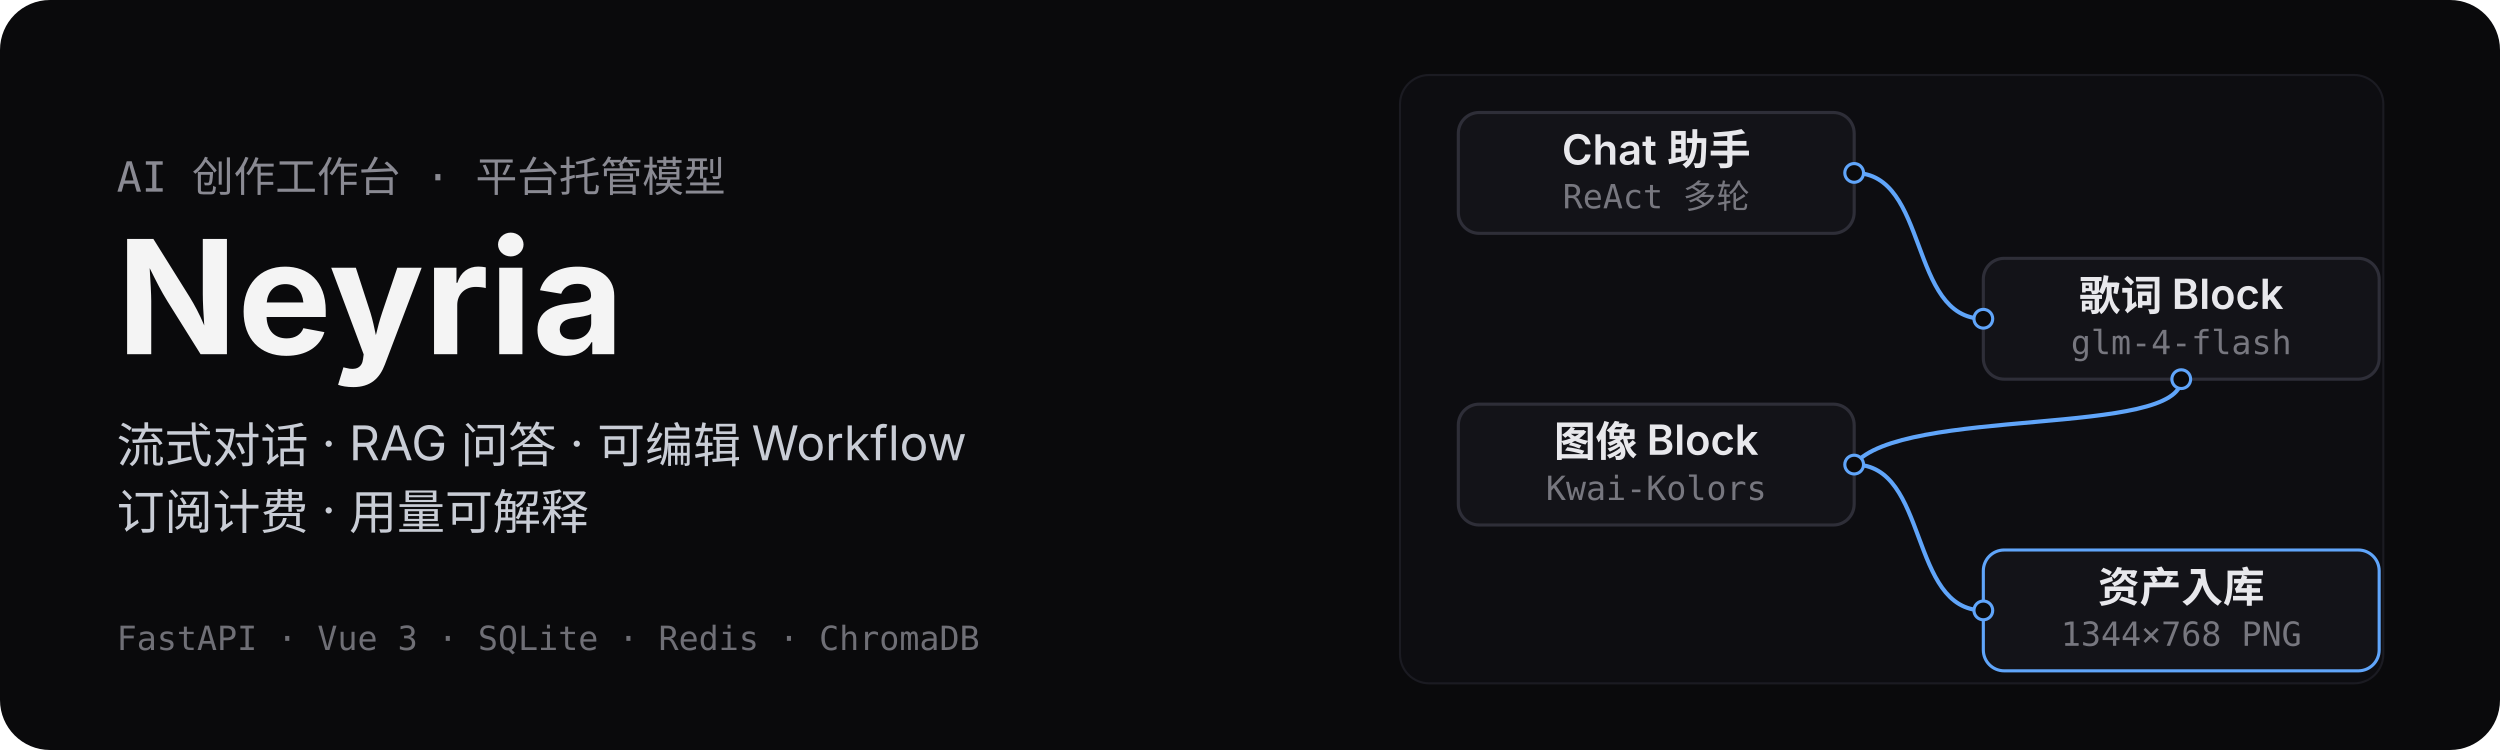
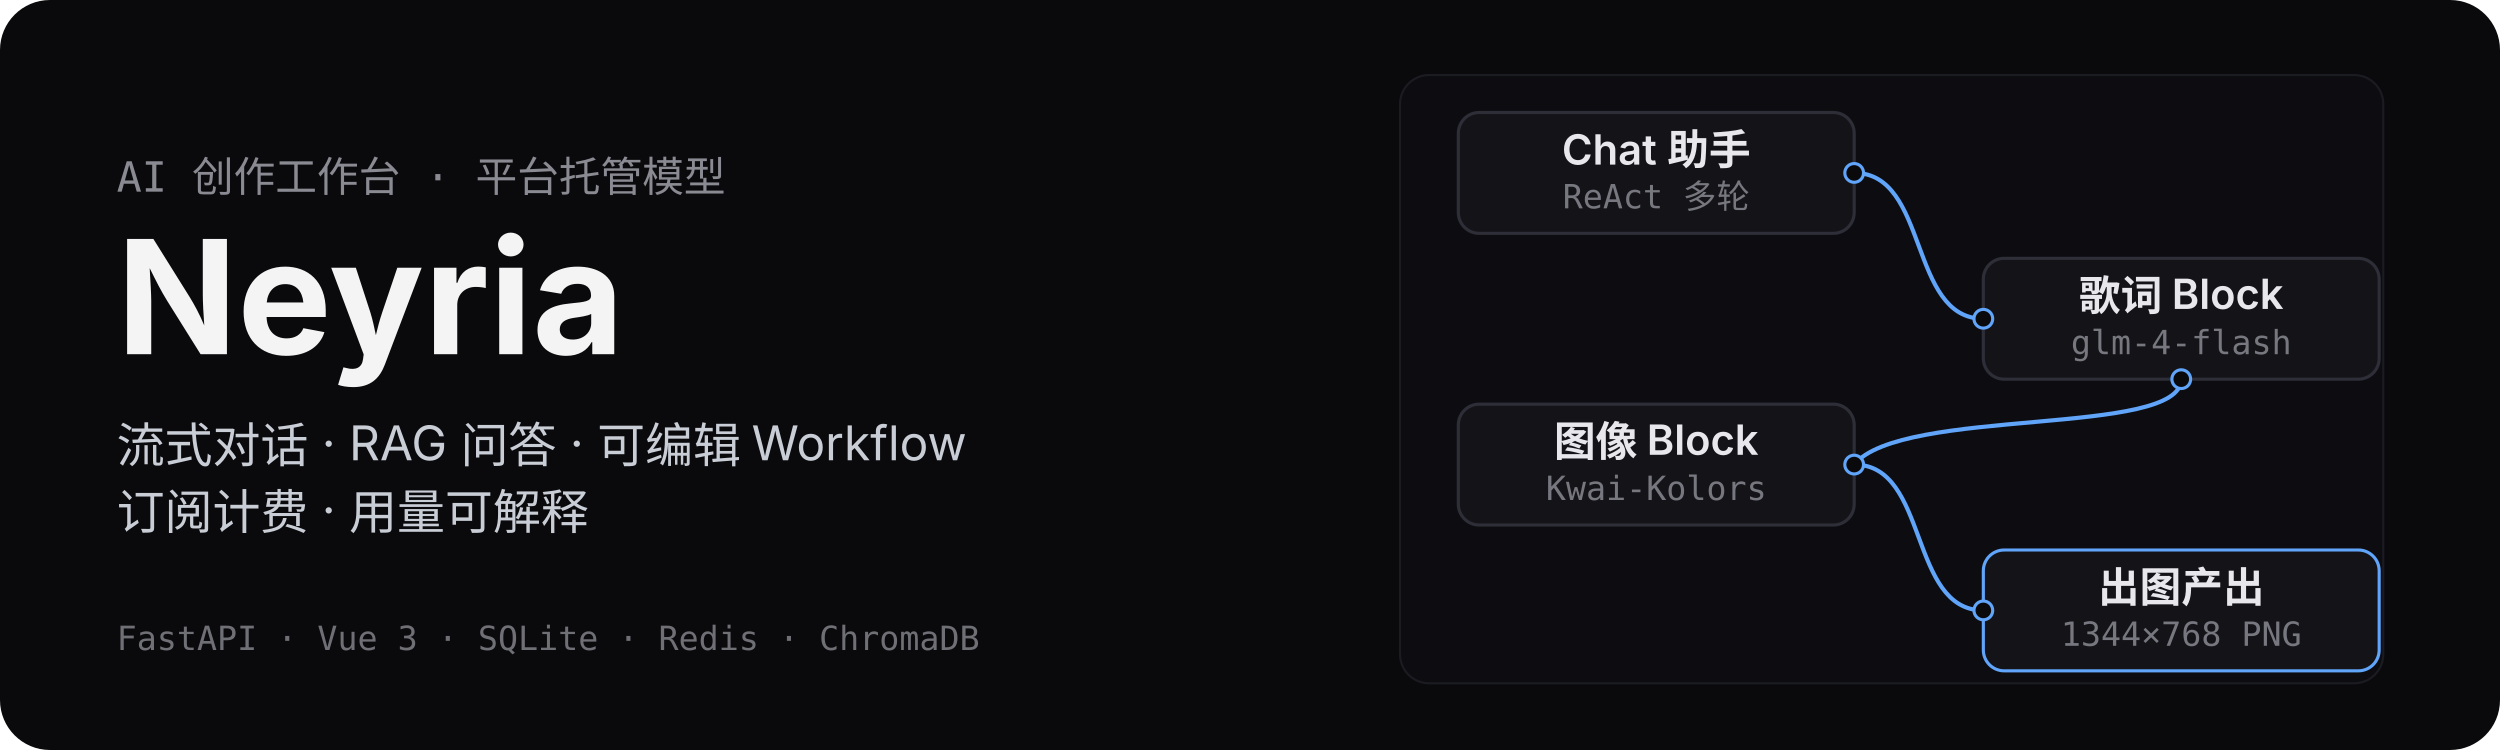
<svg xmlns="http://www.w3.org/2000/svg" width="1200" height="360" viewBox="0 0 1200 360" role="img" aria-labelledby="hero-title hero-desc">
  <rect width="1200" height="360" rx="24" fill="#0A0A0C" />
  <g id="title-block">
    <text x="56" y="92" font-family="ui-monospace, SFMono-Regular, Menlo, monospace" font-size="20" fill="#8A8A93">AI 创作工作台 · 平台托管模型</text>
    <text x="56" y="170" font-family="-apple-system, BlinkMacSystemFont, 'Segoe UI', 'PingFang SC', sans-serif" font-size="76" font-weight="700" fill="#F4F4F4">Neyria</text>
    <text x="56" y="222" font-family="-apple-system, BlinkMacSystemFont, 'Segoe UI', 'PingFang SC', sans-serif" font-size="23" fill="#C9CDD6">流式对话 · RAG 问答 · 可编辑 Workflow</text>
    <text x="56" y="254" font-family="-apple-system, BlinkMacSystemFont, 'Segoe UI', 'PingFang SC', sans-serif" font-size="23" fill="#C9CDD6">订阅计费 · 用量可解释</text>
    <text x="56" y="312" font-family="ui-monospace, SFMono-Regular, Menlo, monospace" font-size="16" fill="#6F6F76">FastAPI · Vue 3 · SQLite · Redis · ChromaDB</text>
  </g>
  <g id="workflow-proof">
    <rect x="672" y="36" width="472" height="292" rx="14" fill="#0D0D11" stroke="#1B1B22" stroke-width="1" />
    <path d="M 890 83 C 926 83, 916 153, 952 153" fill="none" stroke="#60A5FA" stroke-width="2" />
    <path d="M 1047 182 C 1047 210, 913 195, 890 223" fill="none" stroke="#60A5FA" stroke-width="2" />
    <path d="M 890 223 C 926 223, 916 293, 952 293" fill="none" stroke="#60A5FA" stroke-width="2" />
    <g id="node-chat">
      <rect x="700" y="54" width="190" height="58" rx="10" fill="#131318" stroke="#2E2E38" stroke-width="1.5" />
      <text x="795" y="79" text-anchor="middle" font-family="-apple-system, BlinkMacSystemFont, 'Segoe UI', 'PingFang SC', sans-serif" font-size="20" font-weight="600" fill="#E8E8EC">Chat 助手</text>
      <text x="795" y="100" text-anchor="middle" font-family="ui-monospace, SFMono-Regular, Menlo, monospace" font-size="16" fill="#77777F">ReAct 多轮</text>
    </g>
    <g id="node-lyrics">
      <rect x="952" y="124" width="190" height="58" rx="10" fill="#131318" stroke="#2E2E38" stroke-width="1.5" />
      <text x="1047" y="149" text-anchor="middle" font-family="-apple-system, BlinkMacSystemFont, 'Segoe UI', 'PingFang SC', sans-serif" font-size="20" font-weight="600" fill="#E8E8EC">歌词 Block</text>
      <text x="1047" y="170" text-anchor="middle" font-family="ui-monospace, SFMono-Regular, Menlo, monospace" font-size="16" fill="#77777F">glm-4-flash</text>
    </g>
    <g id="node-image">
      <rect x="700" y="194" width="190" height="58" rx="10" fill="#131318" stroke="#2E2E38" stroke-width="1.5" />
      <text x="795" y="219" text-anchor="middle" font-family="-apple-system, BlinkMacSystemFont, 'Segoe UI', 'PingFang SC', sans-serif" font-size="20" font-weight="600" fill="#E8E8EC">图像 Block</text>
      <text x="795" y="240" text-anchor="middle" font-family="ui-monospace, SFMono-Regular, Menlo, monospace" font-size="16" fill="#77777F">Kwai-Kolors</text>
    </g>
    <g id="node-asset">
      <rect x="952" y="264" width="190" height="58" rx="10" fill="#131318" stroke="#60A5FA" stroke-width="1.5" />
-       <text x="1047" y="289" text-anchor="middle" font-family="-apple-system, BlinkMacSystemFont, 'Segoe UI', 'PingFang SC', sans-serif" font-size="20" font-weight="600" fill="#E8E8EC">资产入库</text>
+       <text x="1047" y="289" text-anchor="middle" font-family="-apple-system, BlinkMacSystemFont, 'Segoe UI', 'PingFang SC', sans-serif" font-size="20" font-weight="600" fill="#E8E8EC">出图产出</text>
      <text x="1047" y="310" text-anchor="middle" font-family="ui-monospace, SFMono-Regular, Menlo, monospace" font-size="16" fill="#77777F">1344×768 PNG</text>
    </g>
    <circle cx="890" cy="83" r="4.5" fill="#0A0A0C" stroke="#60A5FA" stroke-width="1.5" />
    <circle cx="952" cy="153" r="4.5" fill="#0A0A0C" stroke="#60A5FA" stroke-width="1.5" />
    <circle cx="1047" cy="182" r="4.5" fill="#0A0A0C" stroke="#60A5FA" stroke-width="1.5" />
    <circle cx="890" cy="223" r="4.5" fill="#0A0A0C" stroke="#60A5FA" stroke-width="1.5" />
    <circle cx="952" cy="293" r="4.5" fill="#0A0A0C" stroke="#60A5FA" stroke-width="1.5" />
  </g>
</svg>
